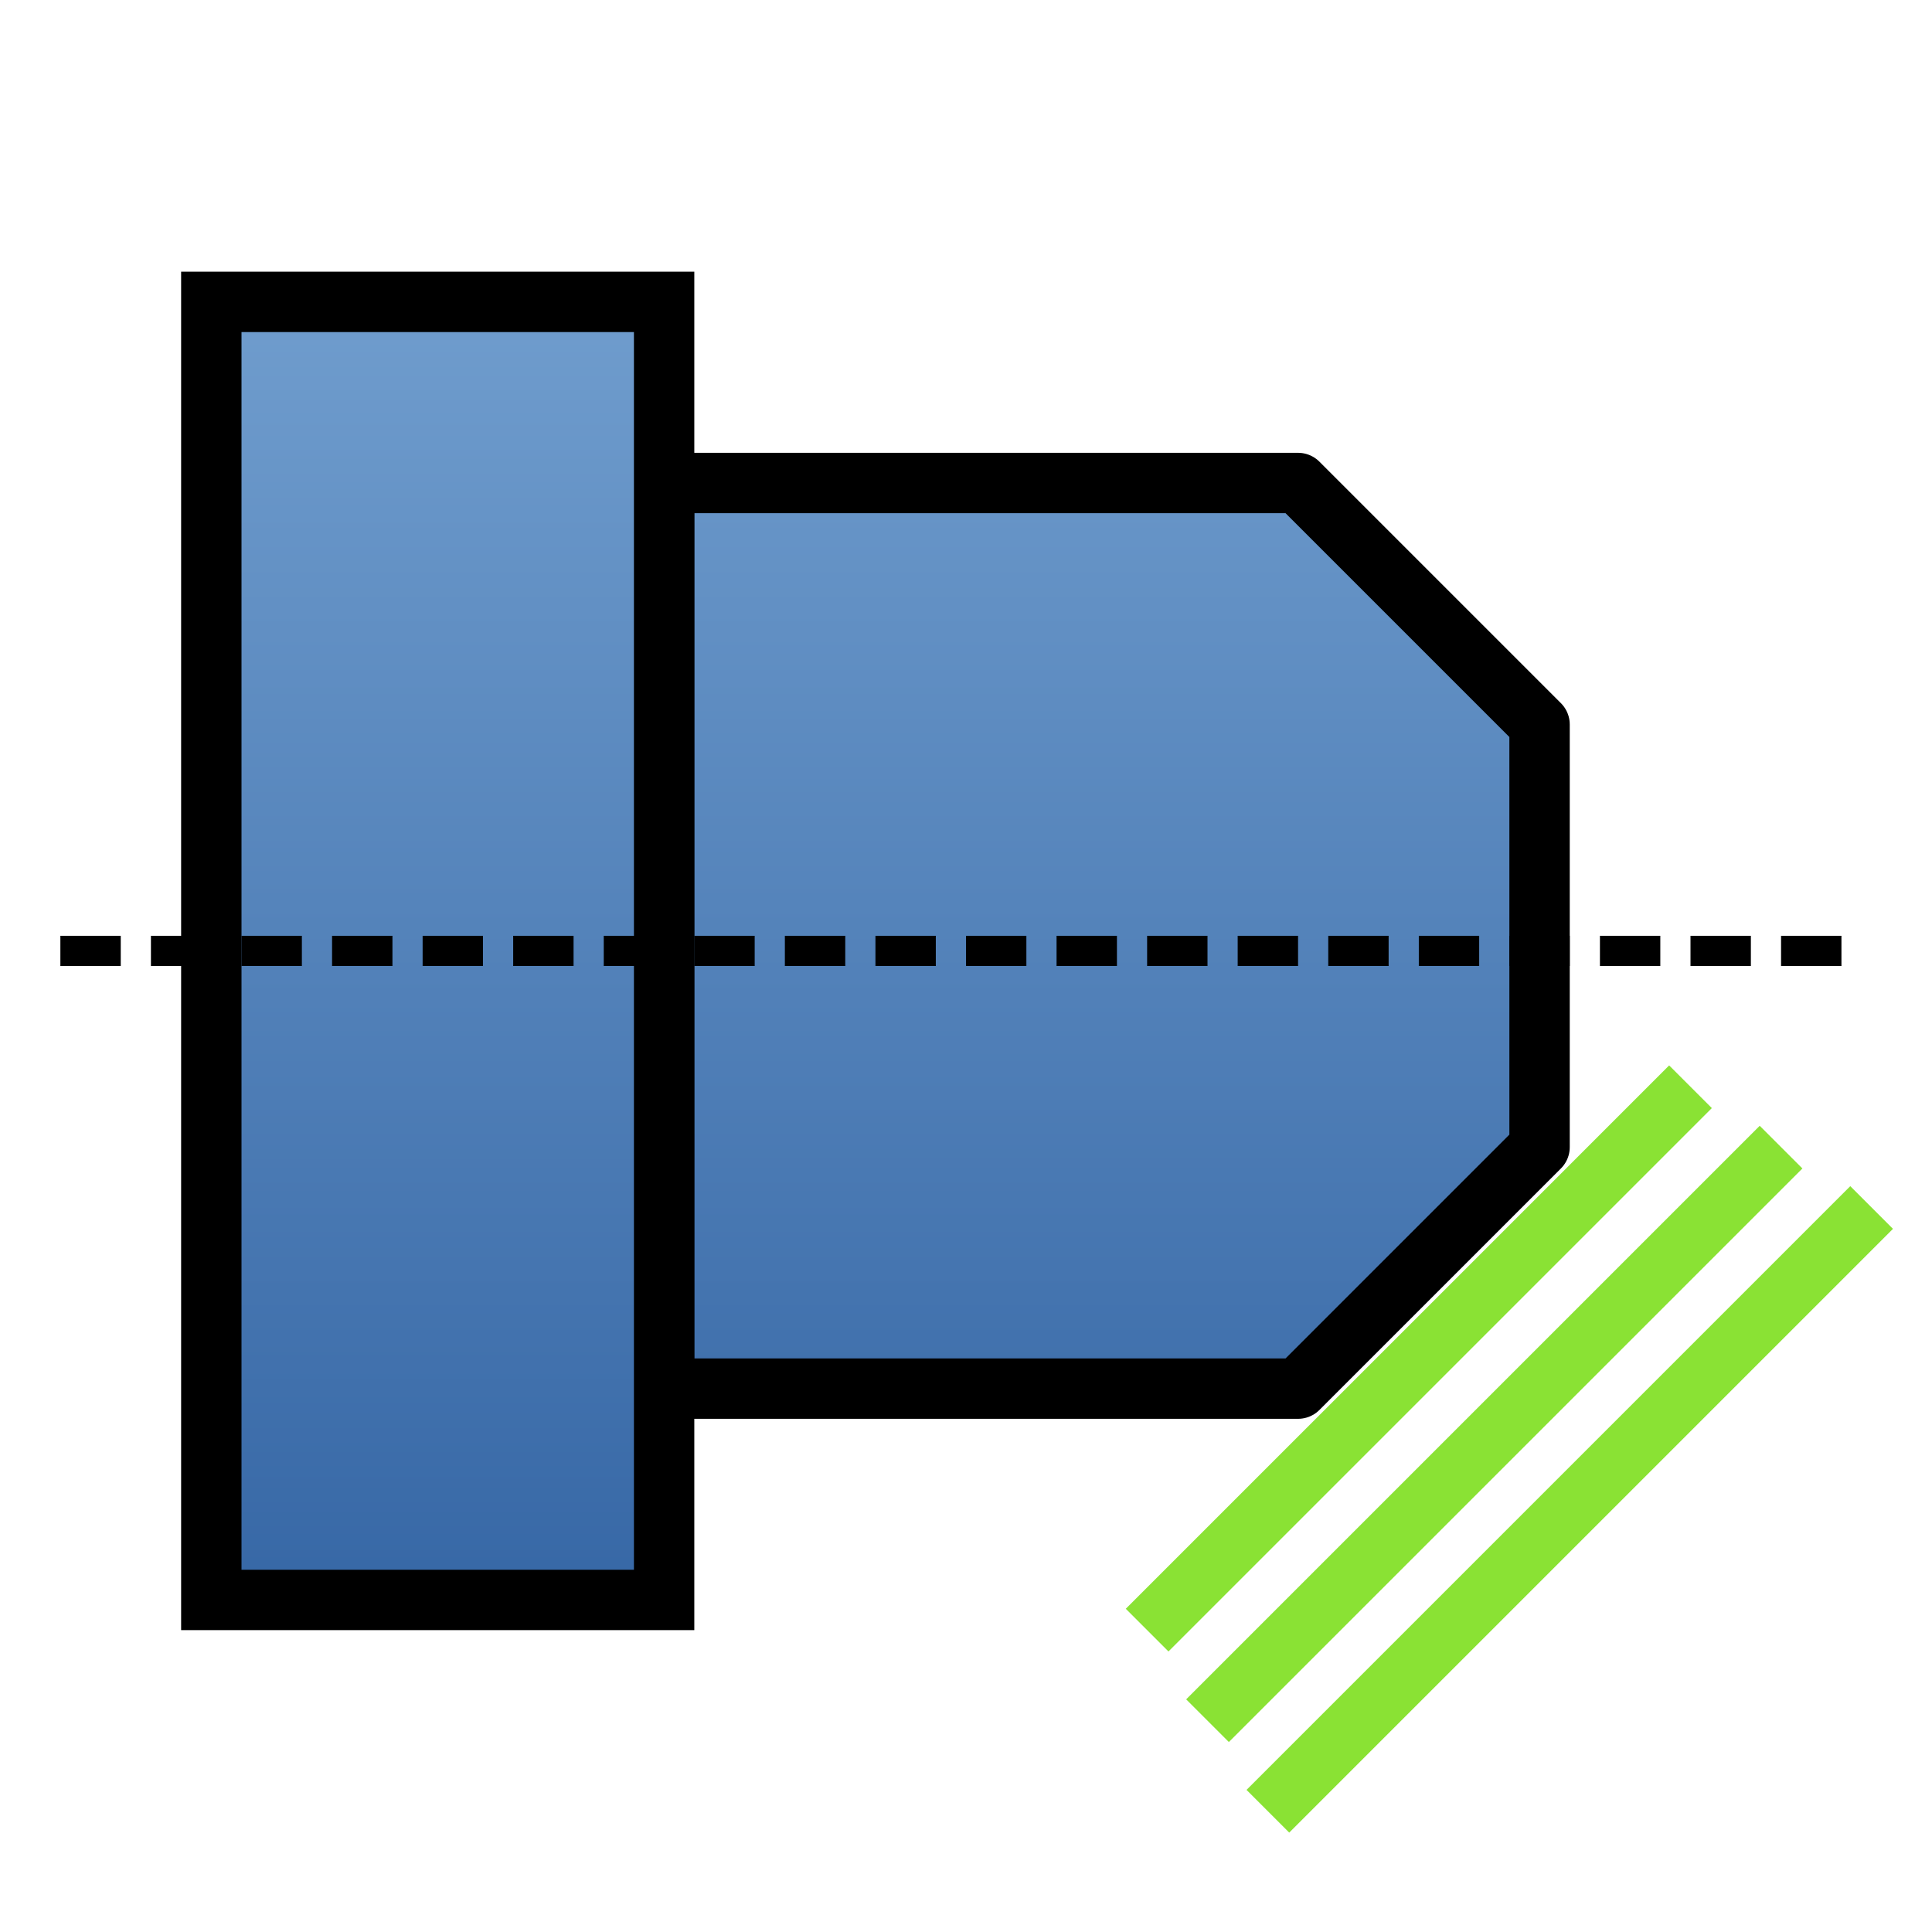
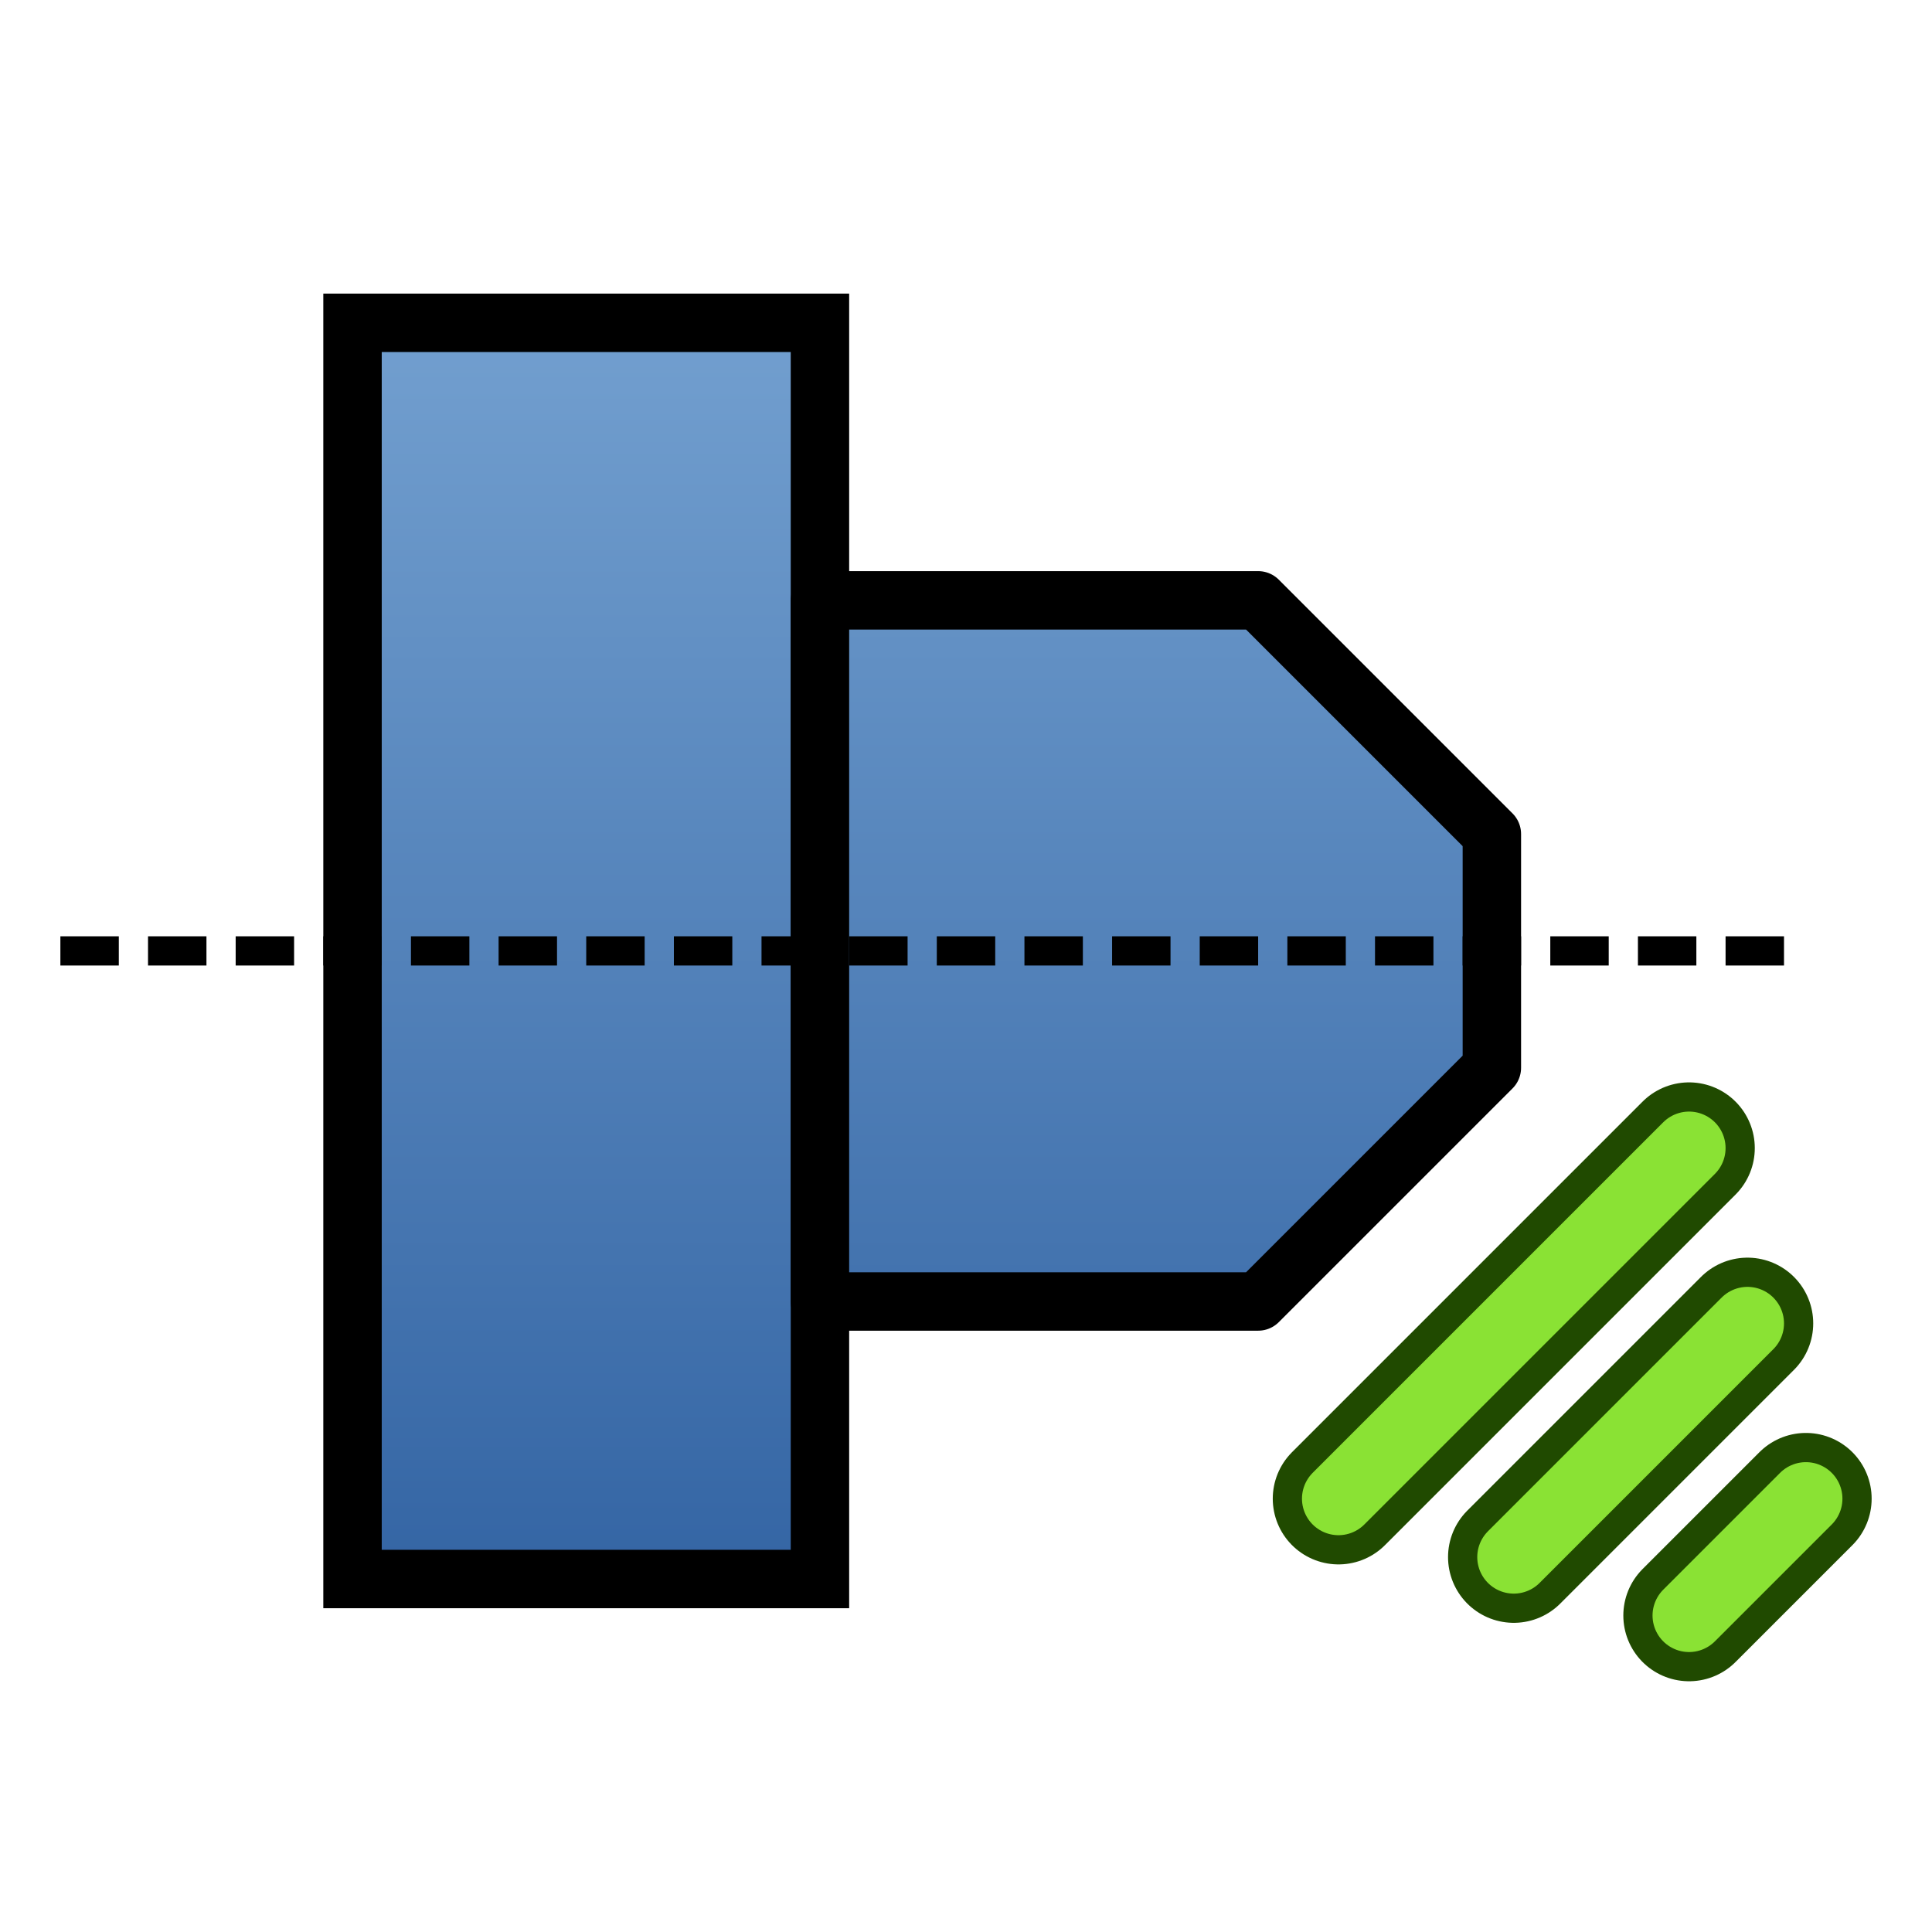
- <svg xmlns="http://www.w3.org/2000/svg" width="64px" height="64px" viewBox="0 0 64 64" version="1.1">
+ <svg xmlns="http://www.w3.org/2000/svg" width="64px" height="64px" viewBox="-0.067 -1.05 66.133 66.133" version="1.1">
  <defs>
-     <linearGradient id="chamferPart" x1="20" y1="8" x2="20" y2="55" gradientUnits="userSpaceOnUse">
+     <linearGradient id="turnPart" x1="0" y1="10" x2="0" y2="53" gradientUnits="userSpaceOnUse">
      <stop offset="0" style="stop-color:#729fcf;stop-opacity:1" />
      <stop offset="1" style="stop-color:#3465a4;stop-opacity:1" />
    </linearGradient>
  </defs>
-   <path style="fill:url(#chamferPart);stroke:#000000;stroke-width:2;stroke-linejoin:round" d="M 22,16 H 43 L 51,24 V 38 L 43,46 H 22 Z" />
-   <rect style="fill:url(#chamferPart);stroke:#000000;stroke-width:2" x="7" y="10" width="15" height="43" />
+   <rect style="fill:url(#turnPart);stroke:#000000;stroke-width:2" x="12" y="10" width="16" height="43" />
+   <path style="fill:url(#turnPart);stroke:#000000;stroke-width:2;stroke-linejoin:round" d="M 28,19.5 H 43 L 51,27.5 V 35.5 L 43,43.5 H 28 Z" />
  <path style="fill:none;stroke:#000000;stroke-width:1;stroke-dasharray:2,1" d="M 2,31.5 H 62" />
-   <path style="fill:none;stroke:#8ae234;stroke-width:2;stroke-linecap:butt" d="M 38,54 L 56,36 M 40,57 L 59,38 M 42,60 L 62,40" />
+   <path style="fill:none;stroke:#204a00;stroke-width:4.5;stroke-linecap:round;stroke-linejoin:round" d="M 45.75,50.25 L 57.75,38.25 M 51.75,52.25 L 59.75,44.25 M 57.75,54.25 L 61.75,50.25" />
+   <path style="fill:none;stroke:#8ae234;stroke-width:2.5;stroke-linecap:round;stroke-linejoin:round" d="M 45.75,50.25 L 57.75,38.25 M 51.75,52.25 L 59.75,44.25 M 57.75,54.25 L 61.75,50.25" />
</svg>
